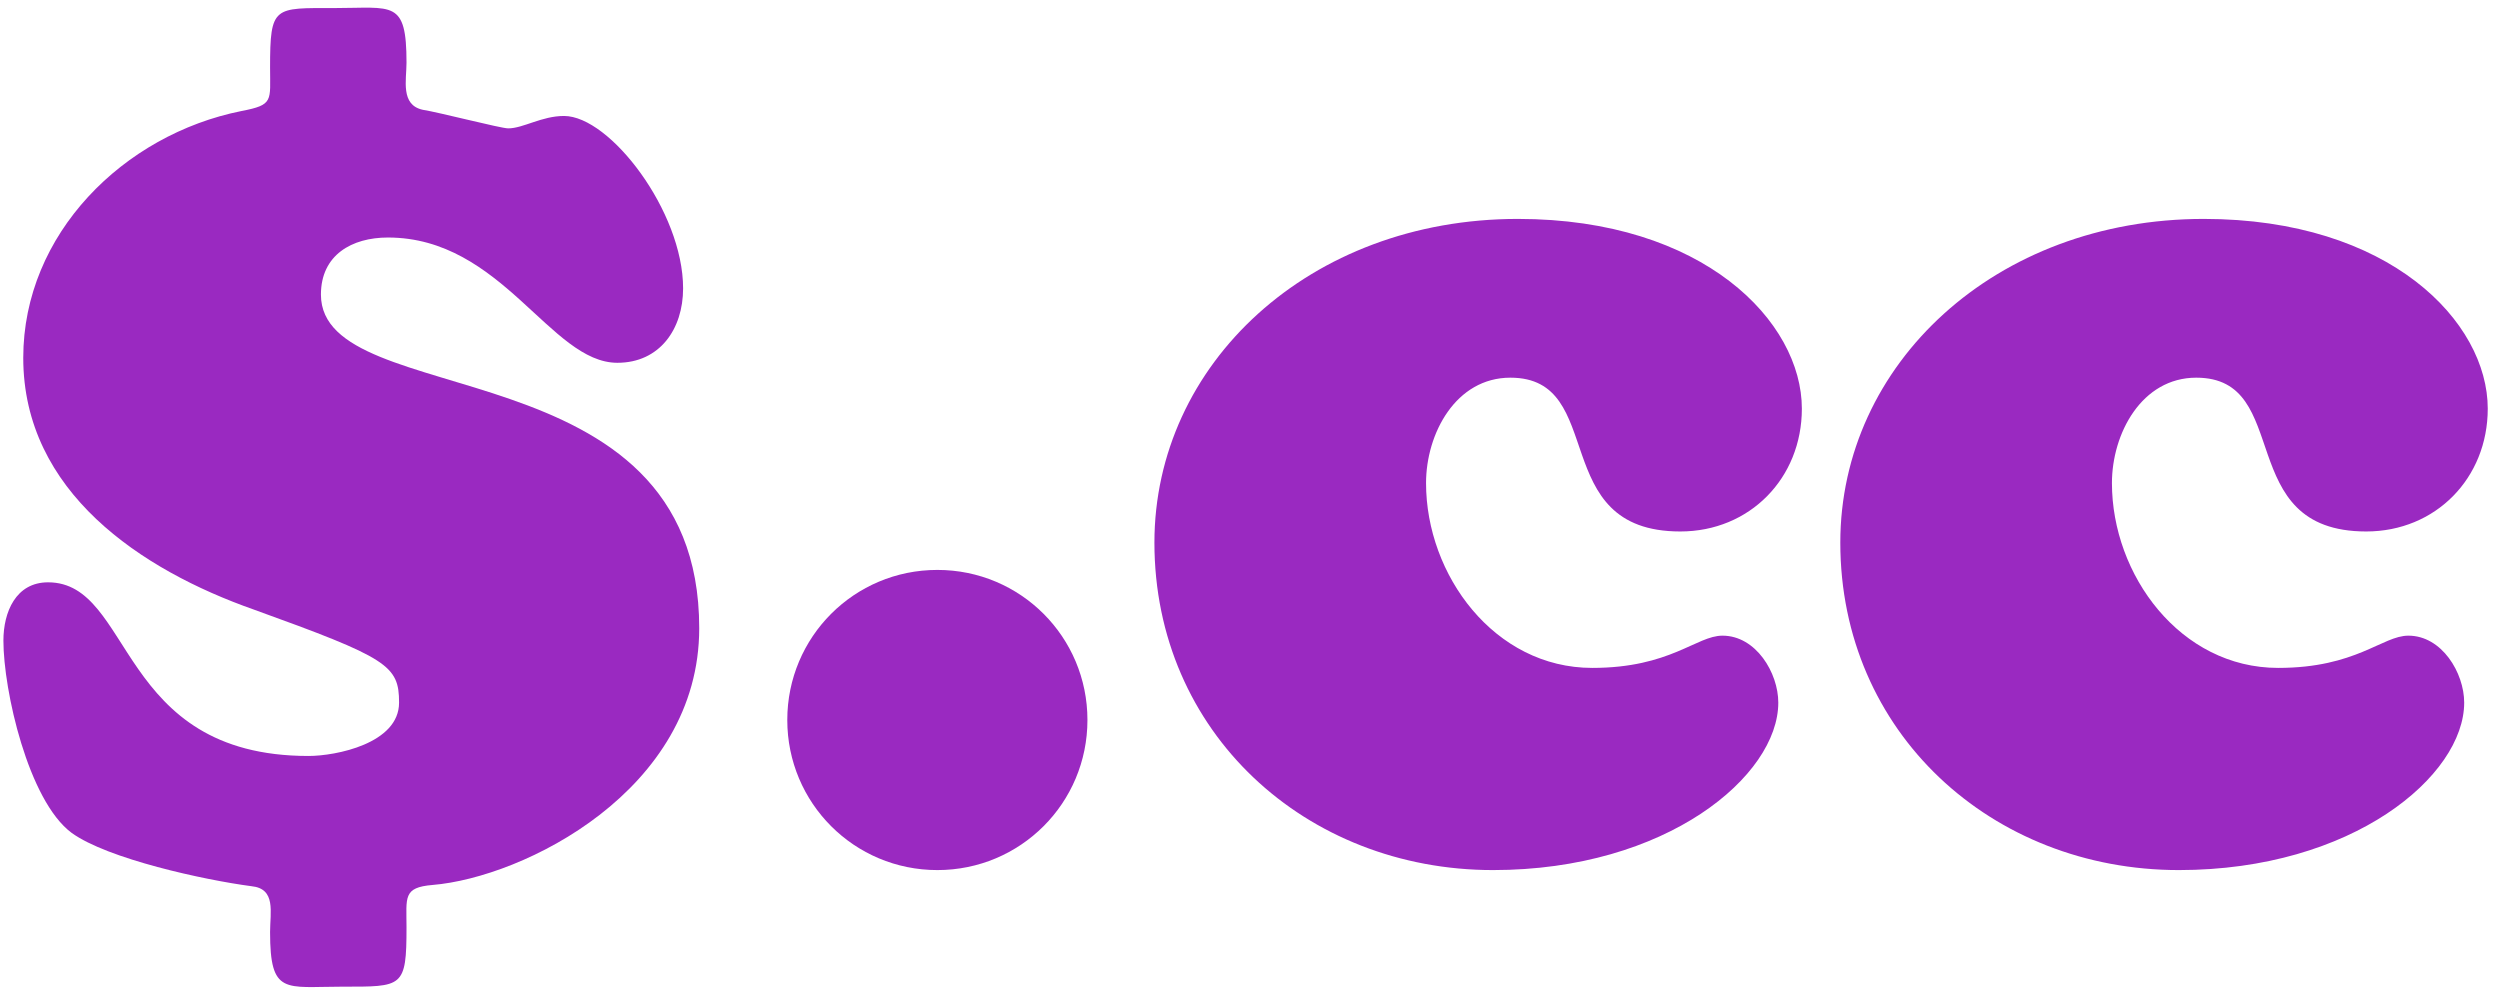
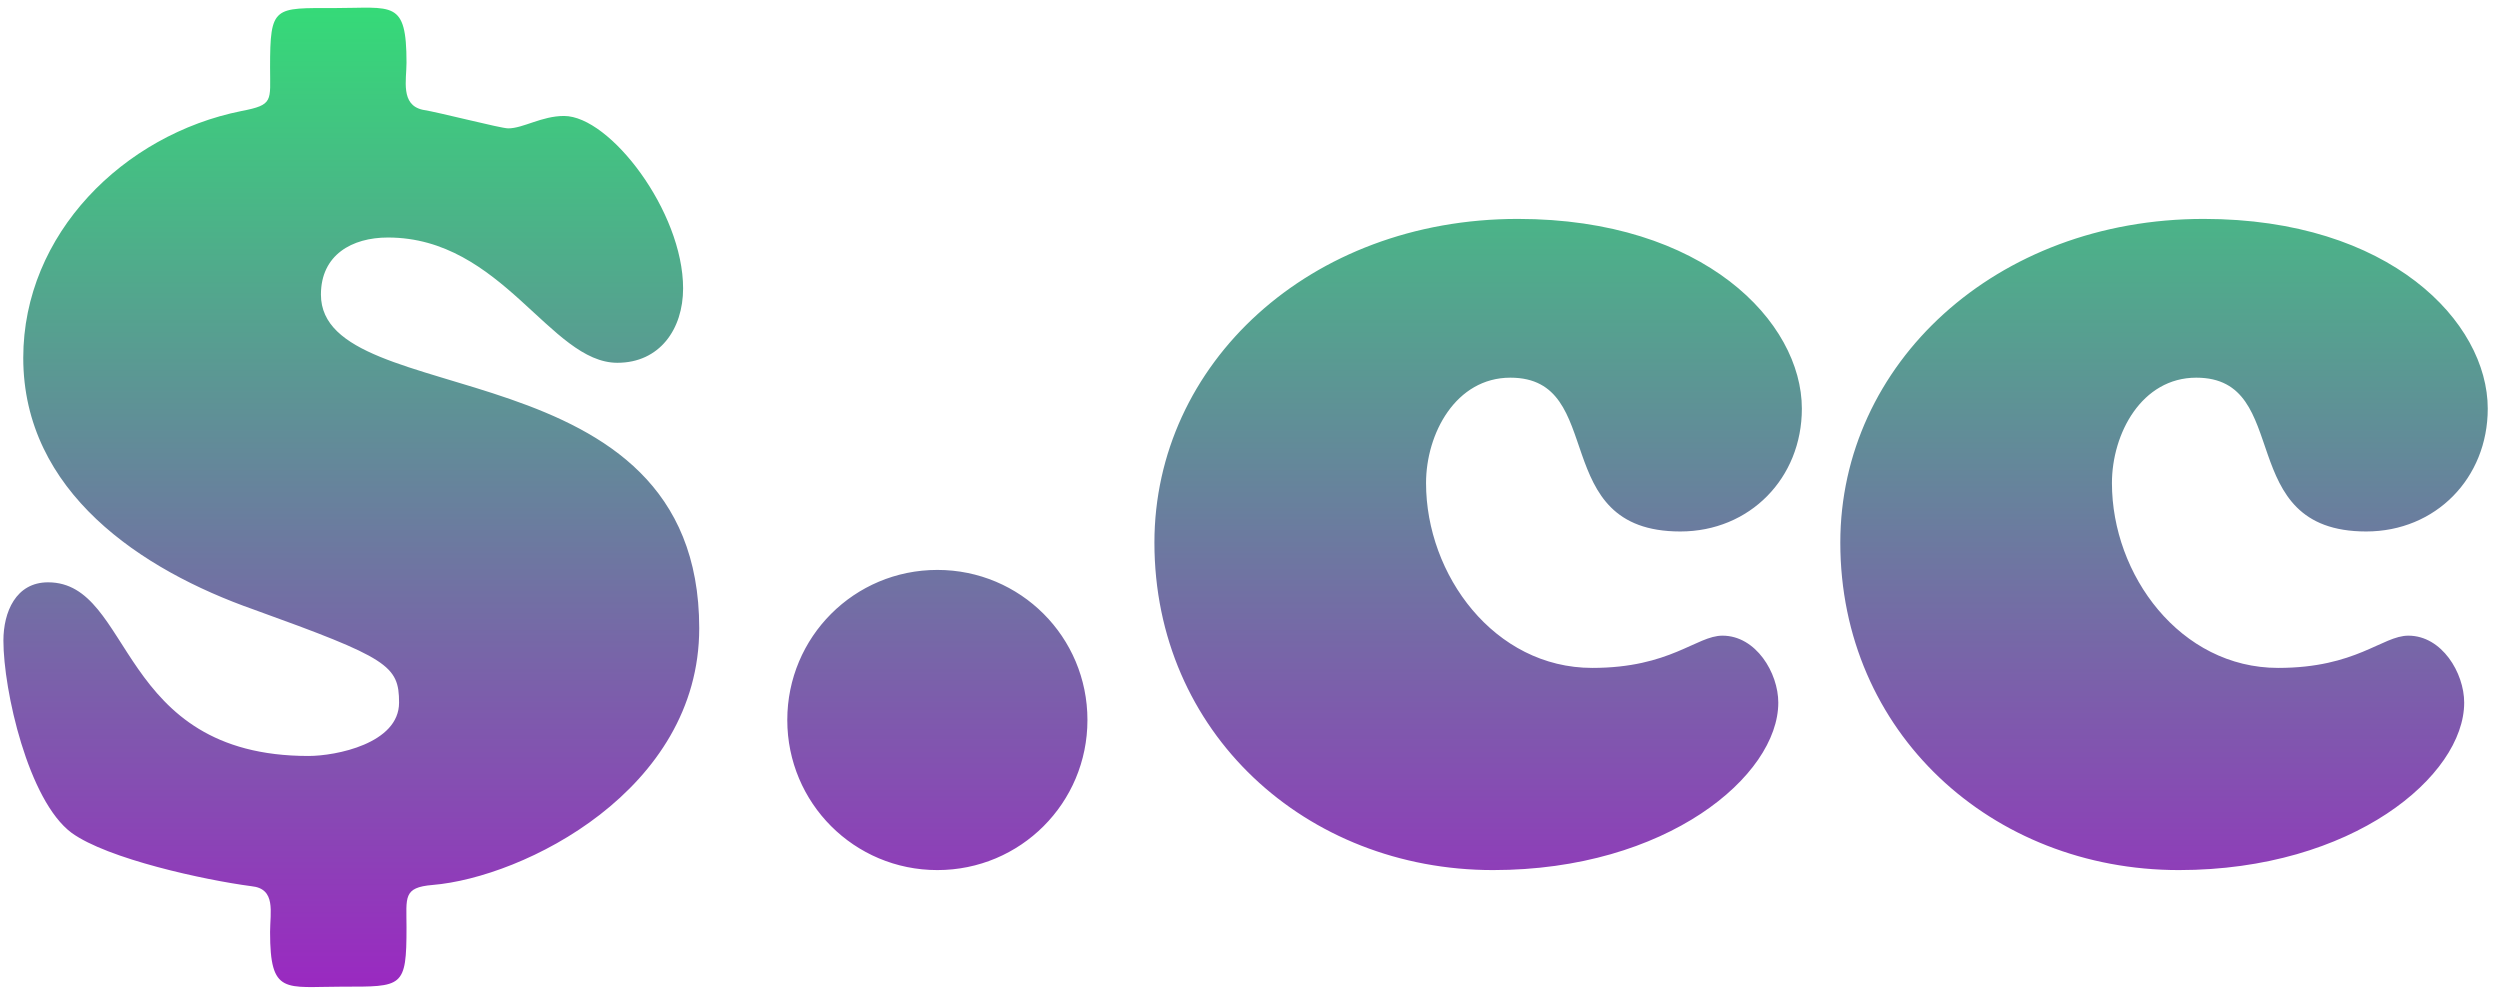
<svg xmlns="http://www.w3.org/2000/svg" width="129px" height="51px" viewBox="0 0 129 51" version="1.1">
-   <defs />
+   <defs>
+     <linearGradient x1="50%" y1="0%" x2="50%" y2="100%" id="linearGradient-1">
+       <stop stop-color="#35DA78" offset="0%" />
+       <stop stop-color="#9A29C1" offset="100%" />
+     </linearGradient>
+   </defs>
  <g id="Page-1" stroke="none" stroke-width="1" fill="none" fill-rule="evenodd">
-     <g id="Artboard-1" transform="translate(-69, -80)" fill="#9A29C1">
-       <g id="class-component" transform="translate(69, 80)">
-         <path d="M29.104,5.984 C27.952,5.984 26.992,6.624 26.224,6.624 C25.84,6.624 22.64,5.792 21.808,5.664 C20.656,5.408 20.976,4.128 20.976,3.232 C20.976,-0.032 20.272,0.416 17.264,0.416 C14.128,0.416 13.936,0.288 13.936,3.488 C13.936,5.216 14.128,5.408 12.464,5.728 C6.384,6.944 1.2,12.064 1.2,18.464 C1.2,25.376 7.28,29.408 13.104,31.456 C20.016,33.952 20.592,34.336 20.592,36.256 C20.592,38.368 17.328,39.008 15.92,39.008 C6,39.008 6.896,30.048 2.48,30.048 C0.816,30.048 0.176,31.584 0.176,33.056 C0.176,35.616 1.456,41.312 3.696,42.976 C5.552,44.32 10.544,45.408 12.976,45.728 C14.256,45.856 13.936,47.072 13.936,48.096 C13.936,51.36 14.704,50.912 17.648,50.912 C20.784,50.912 20.976,50.976 20.976,47.84 C20.976,46.304 20.784,45.792 22.32,45.664 C26.992,45.28 36.08,40.8 36.08,32.416 C36.08,17.696 16.56,21.344 16.56,15.2 C16.56,13.152 18.16,12.256 20.016,12.256 C25.904,12.256 28.4,18.72 31.856,18.72 C34.032,18.72 35.248,16.992 35.248,14.88 C35.248,10.912 31.472,5.984 29.104,5.984 L29.104,5.984 Z" id="dollar" />
-         <path d="M56.112,37.152 C56.112,32.864 52.656,29.408 48.368,29.408 C44.08,29.408 40.624,32.864 40.624,37.152 C40.624,41.44 44.08,44.896 48.368,44.896 C52.656,44.896 56.112,41.44 56.112,37.152 L56.112,37.152 Z" id="Path" />
-         <path d="M59.568,28 C59.568,37.792 67.376,44.896 77.04,44.896 C86,44.896 91.76,40.032 91.76,36.256 C91.76,34.72 90.608,32.8 88.88,32.8 C87.536,32.8 86.192,34.464 82.16,34.464 C77.104,34.464 73.584,29.664 73.584,24.928 C73.584,22.368 75.12,19.488 77.936,19.488 C82.992,19.488 79.792,27.424 86.704,27.424 C90.288,27.424 92.976,24.672 92.976,21.088 C92.976,16.608 87.92,11.296 78.32,11.296 C67.568,11.296 59.568,18.784 59.568,28 L59.568,28 Z" id="Path" />
-         <path d="M94.96,28 C94.96,37.792 102.768,44.896 112.432,44.896 C121.392,44.896 127.152,40.032 127.152,36.256 C127.152,34.72 126,32.8 124.272,32.8 C122.928,32.8 121.584,34.464 117.552,34.464 C112.496,34.464 108.976,29.664 108.976,24.928 C108.976,22.368 110.512,19.488 113.328,19.488 C118.384,19.488 115.184,27.424 122.096,27.424 C125.68,27.424 128.368,24.672 128.368,21.088 C128.368,16.608 123.312,11.296 113.712,11.296 C102.96,11.296 94.96,18.784 94.96,28 L94.96,28 Z" id="Path" />
+     <g id="Artboard-1" transform="translate(-120, -80)" fill="url(#linearGradient-1)">
+       <g id="class-component" transform="translate(120, 80)">
+         <path d="M29.104,5.984 C27.952,5.984 26.992,6.624 26.224,6.624 C25.84,6.624 22.64,5.792 21.808,5.664 C20.656,5.408 20.976,4.128 20.976,3.232 C20.976,-0.032 20.272,0.416 17.264,0.416 C14.128,0.416 13.936,0.288 13.936,3.488 C13.936,5.216 14.128,5.408 12.464,5.728 C6.384,6.944 1.2,12.064 1.2,18.464 C1.2,25.376 7.28,29.408 13.104,31.456 C20.016,33.952 20.592,34.336 20.592,36.256 C20.592,38.368 17.328,39.008 15.92,39.008 C6,39.008 6.896,30.048 2.48,30.048 C0.816,30.048 0.176,31.584 0.176,33.056 C0.176,35.616 1.456,41.312 3.696,42.976 C5.552,44.32 10.544,45.408 12.976,45.728 C14.256,45.856 13.936,47.072 13.936,48.096 C13.936,51.36 14.704,50.912 17.648,50.912 C20.784,50.912 20.976,50.976 20.976,47.84 C20.976,46.304 20.784,45.792 22.32,45.664 C26.992,45.28 36.08,40.8 36.08,32.416 C36.08,17.696 16.56,21.344 16.56,15.2 C16.56,13.152 18.16,12.256 20.016,12.256 C25.904,12.256 28.4,18.72 31.856,18.72 C34.032,18.72 35.248,16.992 35.248,14.88 C35.248,10.912 31.472,5.984 29.104,5.984 Z M56.112,37.152 C56.112,32.864 52.656,29.408 48.368,29.408 C44.08,29.408 40.624,32.864 40.624,37.152 C40.624,41.44 44.08,44.896 48.368,44.896 C52.656,44.896 56.112,41.44 56.112,37.152 Z M59.568,28 C59.568,37.792 67.376,44.896 77.04,44.896 C86,44.896 91.76,40.032 91.76,36.256 C91.76,34.72 90.608,32.8 88.88,32.8 C87.536,32.8 86.192,34.464 82.16,34.464 C77.104,34.464 73.584,29.664 73.584,24.928 C73.584,22.368 75.12,19.488 77.936,19.488 C82.992,19.488 79.792,27.424 86.704,27.424 C90.288,27.424 92.976,24.672 92.976,21.088 C92.976,16.608 87.92,11.296 78.32,11.296 C67.568,11.296 59.568,18.784 59.568,28 Z M94.96,28 C94.96,37.792 102.768,44.896 112.432,44.896 C121.392,44.896 127.152,40.032 127.152,36.256 C127.152,34.72 126,32.8 124.272,32.8 C122.928,32.8 121.584,34.464 117.552,34.464 C112.496,34.464 108.976,29.664 108.976,24.928 C108.976,22.368 110.512,19.488 113.328,19.488 C118.384,19.488 115.184,27.424 122.096,27.424 C125.68,27.424 128.368,24.672 128.368,21.088 C128.368,16.608 123.312,11.296 113.712,11.296 C102.96,11.296 94.96,18.784 94.96,28 Z" id="dollar" />
      </g>
    </g>
  </g>
</svg>
